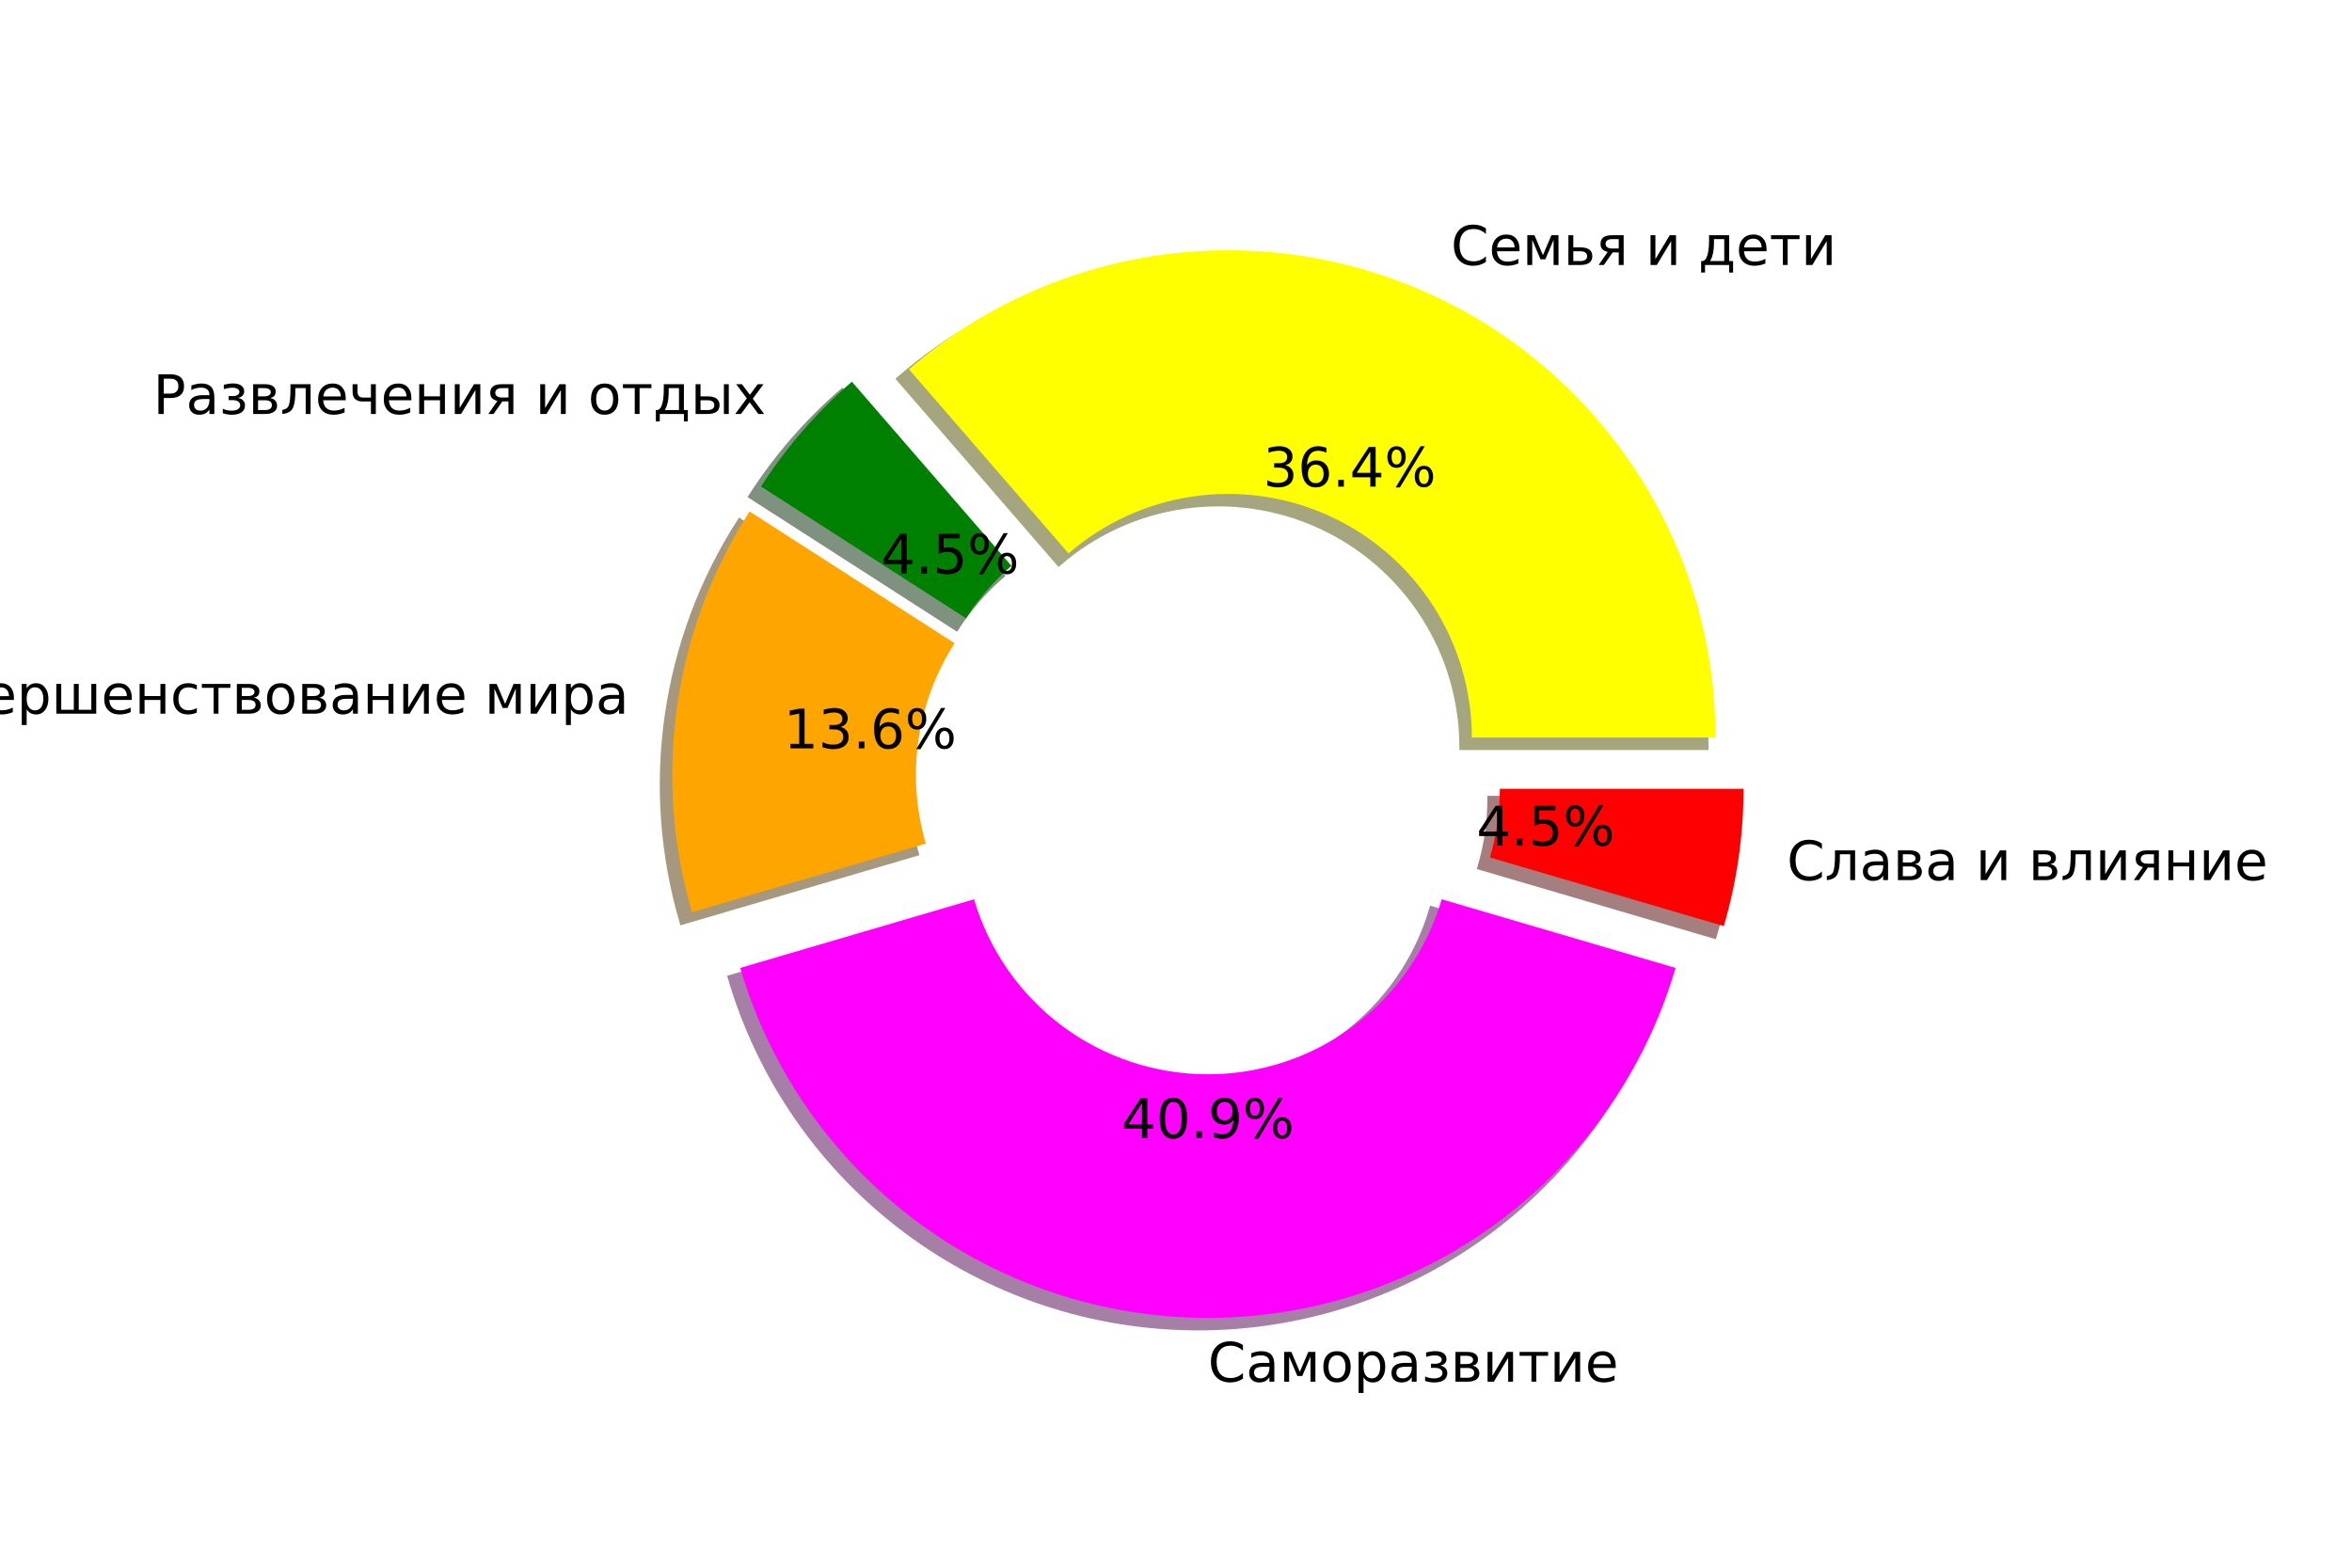
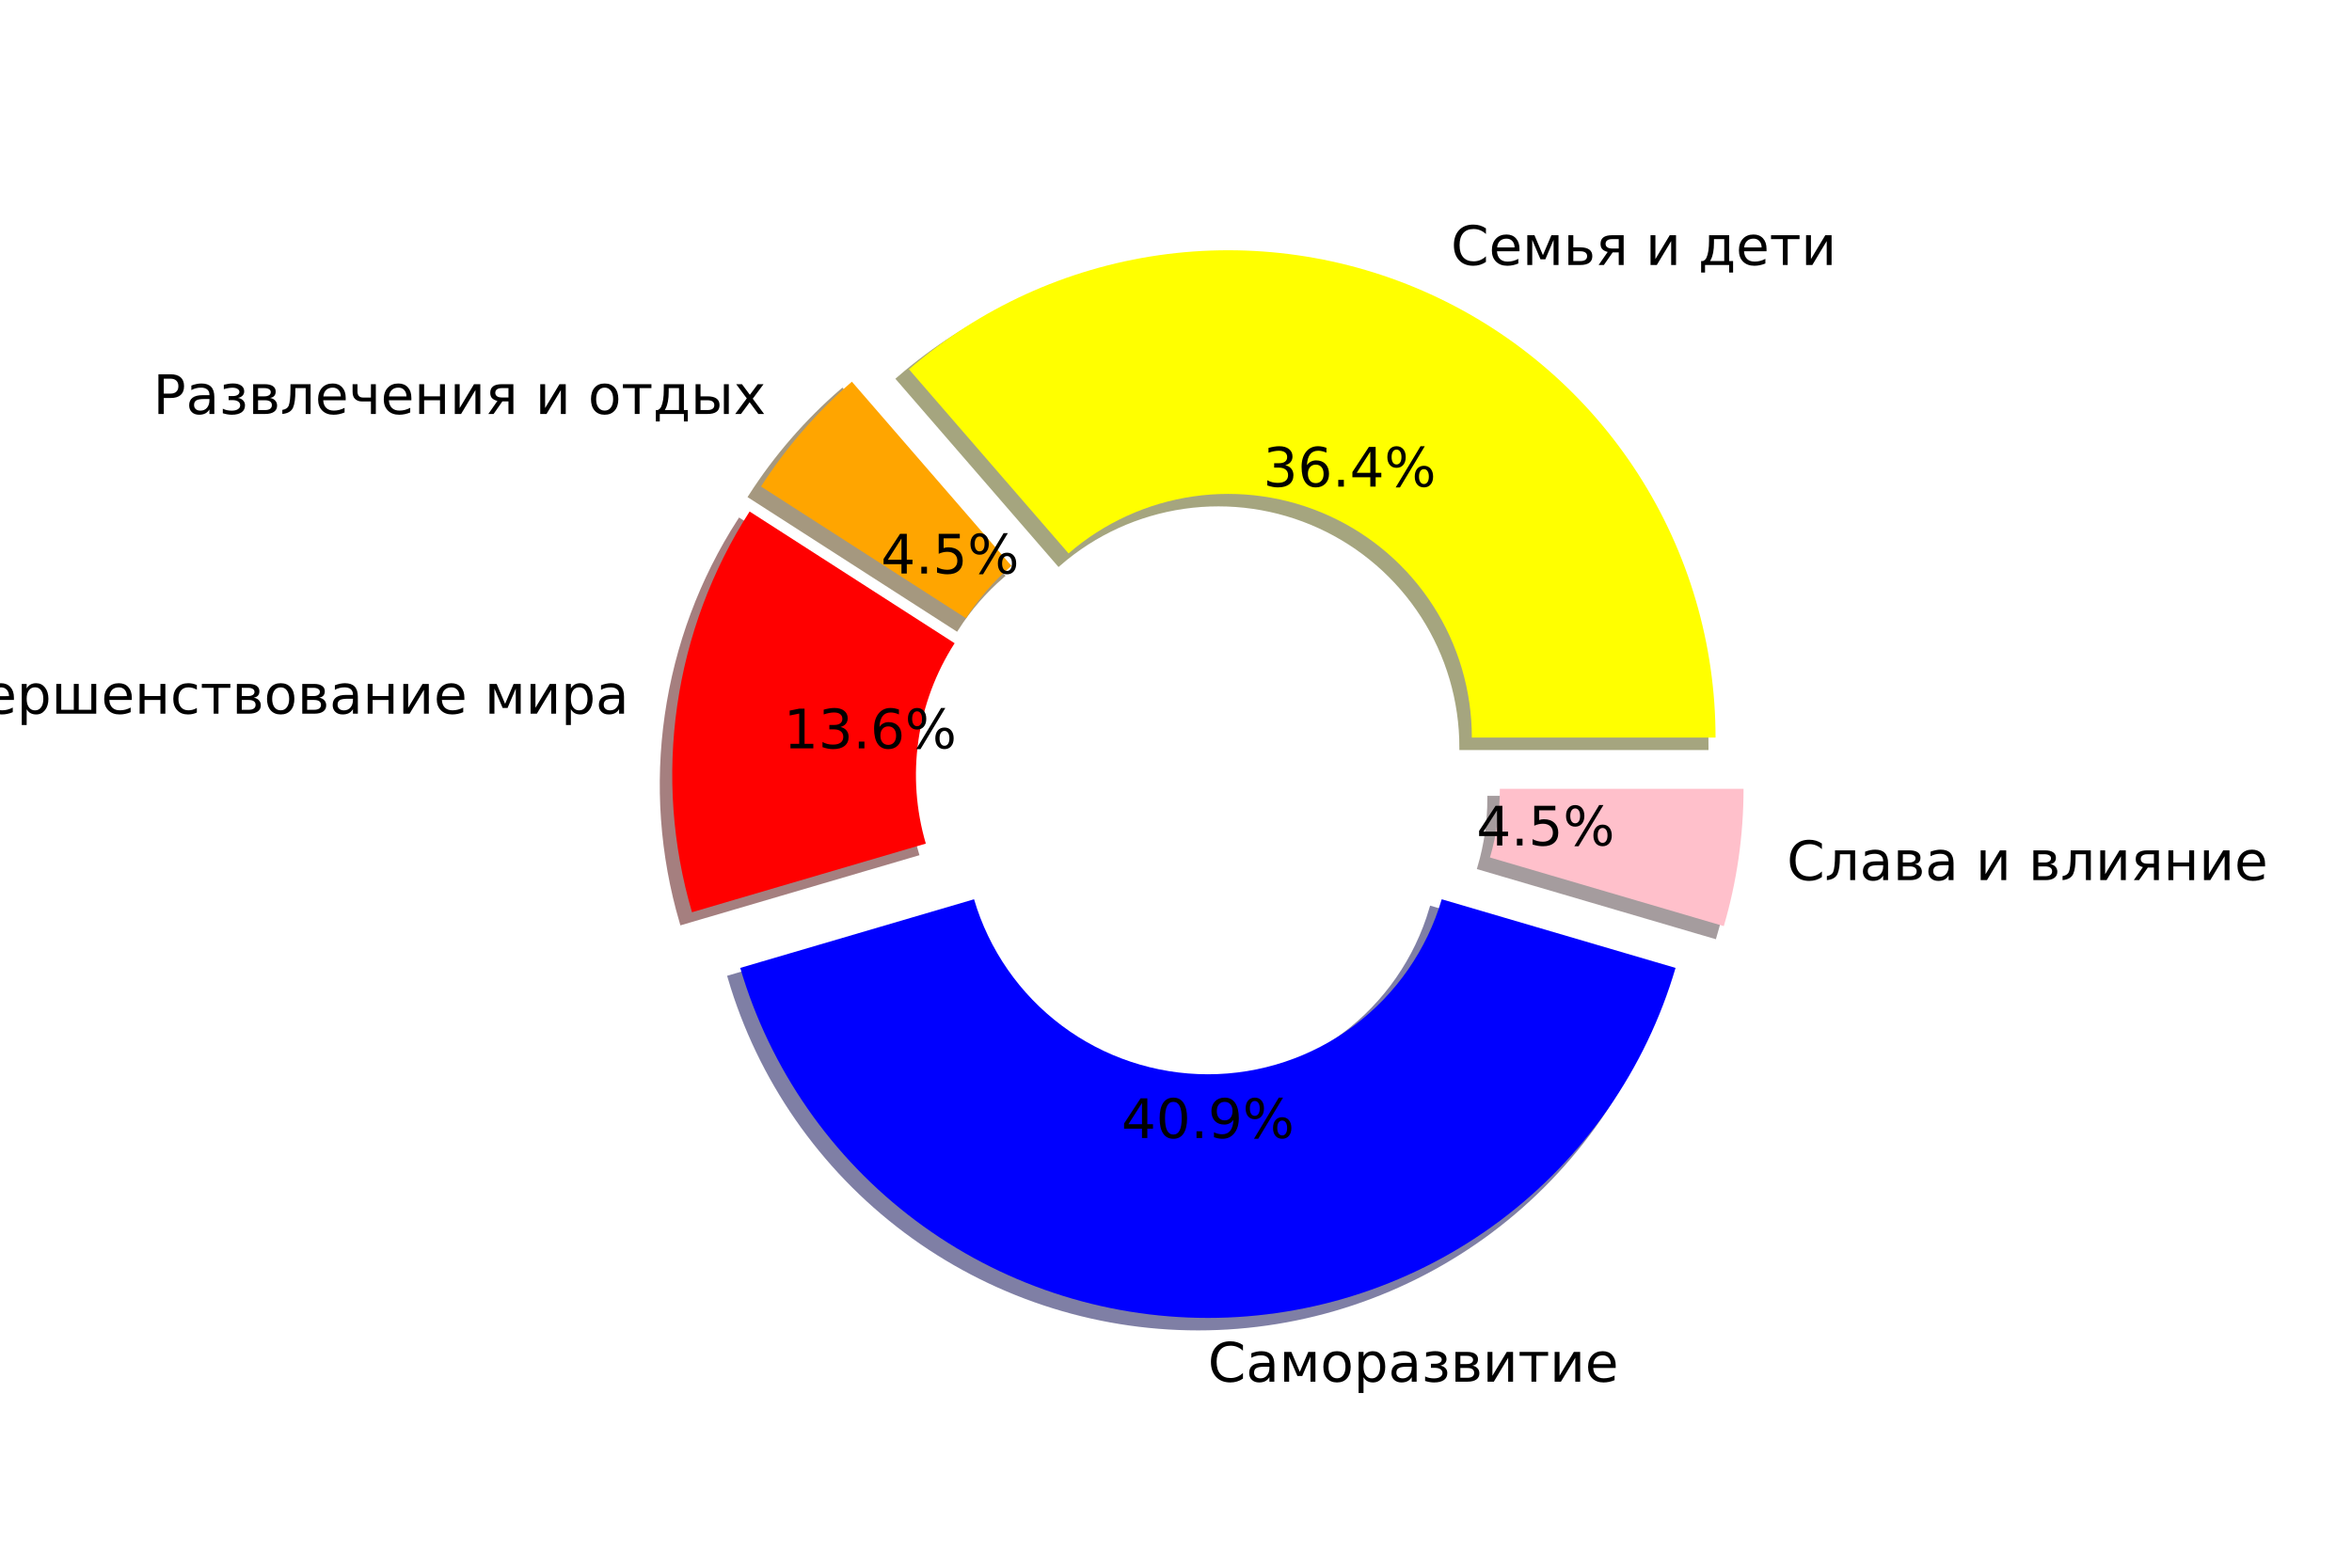
<svg xmlns="http://www.w3.org/2000/svg" xmlns:xlink="http://www.w3.org/1999/xlink" height="288pt" version="1.1" viewBox="0 0 432 288" width="432pt">
  <defs>
    <style type="text/css">*{stroke-linecap:butt;stroke-linejoin:round;}</style>
  </defs>
  <g id="figure_1">
    <g id="patch_1">
      <path d="M 0 288  L 432 288  L 432 0  L 0 0  z " style="fill:none;" />
    </g>
    <g id="axes_1">
      <g id="patch_2">
        <path d="M 313.309 137.288  C 313.309 120.128 308.375 103.324 299.098 88.888  C 289.82 74.452 276.585 62.984 260.975 55.855  C 245.366 48.726 228.031 46.234 211.046 48.676  C 194.06 51.118 178.13 58.394 165.161 69.631  L 194.473 103.46  C 200.958 97.841 208.923 94.203 217.416 92.982  C 225.908 91.761 234.576 93.007 242.381 96.572  C 250.185 100.136 256.803 105.87 261.442 113.088  C 266.081 120.306 268.548 128.708 268.548 137.288  L 313.309 137.288  z " style="fill:#4c4c00;opacity:0.5;stroke:#4c4c00;stroke-linejoin:miter;" />
      </g>
      <g id="patch_3">
-         <path d="M 154.676 71.912  C 151.454 74.704 148.436 77.722 145.644 80.944  C 142.853 84.166 140.295 87.583 137.99 91.169  L 175.646 115.369  C 176.798 113.576 178.077 111.867 179.473 110.256  C 180.869 108.645 182.378 107.136 183.989 105.74  L 154.676 71.912  z " style="fill:#002600;opacity:0.5;stroke:#002600;stroke-linejoin:miter;" />
+         <path d="M 154.676 71.912  C 151.454 74.704 148.436 77.722 145.644 80.944  C 142.853 84.166 140.295 87.583 137.99 91.169  L 175.646 115.369  C 176.798 113.576 178.077 111.867 179.473 110.256  C 180.869 108.645 182.378 107.136 183.989 105.74  L 154.676 71.912  z " style="fill:#4c3200;opacity:0.5;stroke:#4c3200;stroke-linejoin:miter;" />
      </g>
      <g id="patch_4">
-         <path d="M 135.894 95.758  C 128.956 106.553 124.42 118.715 122.594 131.417  C 120.768 144.119 121.694 157.066 125.309 169.379  L 168.257 156.768  C 166.45 150.612 165.987 144.138 166.9 137.787  C 167.813 131.436 170.081 125.355 173.55 119.957  L 135.894 95.758  z " style="fill:#4c3200;opacity:0.5;stroke:#4c3200;stroke-linejoin:miter;" />
+         <path d="M 135.894 95.758  C 128.956 106.553 124.42 118.715 122.594 131.417  C 120.768 144.119 121.694 157.066 125.309 169.379  L 168.257 156.768  C 166.45 150.612 165.987 144.138 166.9 137.787  C 167.813 131.436 170.081 125.355 173.55 119.957  L 135.894 95.758  z " style="fill:#4c0000;opacity:0.5;stroke:#4c0000;stroke-linejoin:miter;" />
      </g>
      <g id="patch_5">
-         <path d="M 134.17 179.605  C 139.619 198.161 150.936 214.461 166.418 226.051  C 181.9 237.64 200.728 243.907 220.067 243.907  C 239.406 243.907 258.234 237.64 273.716 226.051  C 289.198 214.461 300.515 198.161 305.964 179.605  L 263.015 166.995  C 260.291 176.272 254.633 184.422 246.892 190.217  C 239.151 196.012 229.737 199.145 220.067 199.145  C 210.397 199.145 200.983 196.012 193.242 190.217  C 185.502 184.422 179.843 176.272 177.119 166.995  L 134.17 179.605  z " style="fill:#4c004c;opacity:0.5;stroke:#4c004c;stroke-linejoin:miter;" />
+         <path d="M 134.17 179.605  C 139.619 198.161 150.936 214.461 166.418 226.051  C 181.9 237.64 200.728 243.907 220.067 243.907  C 239.406 243.907 258.234 237.64 273.716 226.051  C 289.198 214.461 300.515 198.161 305.964 179.605  L 263.015 166.995  C 260.291 176.272 254.633 184.422 246.892 190.217  C 239.151 196.012 229.737 199.145 220.067 199.145  C 210.397 199.145 200.983 196.012 193.242 190.217  C 185.502 184.422 179.843 176.272 177.119 166.995  L 134.17 179.605  z " style="fill:#00004c;opacity:0.5;stroke:#00004c;stroke-linejoin:miter;" />
      </g>
      <g id="patch_6">
-         <path d="M 314.825 171.927  C 316.026 167.837 316.933 163.666 317.54 159.446  C 318.147 155.226 318.451 150.969 318.451 146.705  L 273.69 146.705  C 273.69 148.837 273.538 150.966 273.234 153.076  C 272.931 155.186 272.477 157.271 271.877 159.316  L 314.825 171.927  z " style="fill:#4c0000;opacity:0.5;stroke:#4c0000;stroke-linejoin:miter;" />
+         <path d="M 314.825 171.927  C 316.026 167.837 316.933 163.666 317.54 159.446  C 318.147 155.226 318.451 150.969 318.451 146.705  L 273.69 146.705  C 273.69 148.837 273.538 150.966 273.234 153.076  C 272.931 155.186 272.477 157.271 271.877 159.316  L 314.825 171.927  z " style="fill:#4c3a3d;opacity:0.5;stroke:#4c3a3d;stroke-linejoin:miter;" />
      </g>
      <g id="patch_7">
        <path d="M 315.1 135.498  C 315.1 118.338 310.166 101.534 300.888 87.098  C 291.611 72.662 278.375 61.193 262.766 54.065  C 247.156 46.936 229.821 44.444 212.836 46.886  C 195.85 49.328 179.92 56.603 166.951 67.841  L 196.264 101.669  C 202.748 96.05 210.713 92.413 219.206 91.192  C 227.699 89.971 236.366 91.217 244.171 94.781  C 251.976 98.345 258.594 104.08 263.232 111.298  C 267.871 118.516 270.338 126.918 270.338 135.498  L 315.1 135.498  z " style="fill:#ffff00;" />
      </g>
      <g id="patch_8">
-         <path d="M 156.467 70.121  C 153.245 72.913 150.227 75.931 147.435 79.153  C 144.643 82.375 142.085 85.792 139.78 89.379  L 177.436 113.579  C 178.588 111.785 179.867 110.077 181.263 108.466  C 182.659 106.855 184.168 105.346 185.779 103.95  L 156.467 70.121  z " style="fill:#008000;" />
+         <path d="M 156.467 70.121  C 153.245 72.913 150.227 75.931 147.435 79.153  C 144.643 82.375 142.085 85.792 139.78 89.379  L 177.436 113.579  C 178.588 111.785 179.867 110.077 181.263 108.466  C 182.659 106.855 184.168 105.346 185.779 103.95  L 156.467 70.121  z " style="fill:#ffa500;" />
      </g>
      <g id="patch_9">
-         <path d="M 137.685 93.967  C 130.747 104.763 126.211 116.925 124.384 129.626  C 122.558 142.328 123.484 155.276 127.1 167.588  L 170.048 154.978  C 168.24 148.821 167.777 142.348 168.69 135.997  C 169.604 129.646 171.872 123.565 175.341 118.167  L 137.685 93.967  z " style="fill:#ffa500;" />
+         <path d="M 137.685 93.967  C 130.747 104.763 126.211 116.925 124.384 129.626  C 122.558 142.328 123.484 155.276 127.1 167.588  L 170.048 154.978  C 168.24 148.821 167.777 142.348 168.69 135.997  C 169.604 129.646 171.872 123.565 175.341 118.167  L 137.685 93.967  z " style="fill:#ff0000;" />
      </g>
      <g id="patch_10">
-         <path d="M 135.961 177.815  C 141.409 196.371 152.727 212.671 168.208 224.26  C 183.69 235.85 202.518 242.116 221.858 242.116  C 241.197 242.116 260.025 235.85 275.507 224.26  C 290.989 212.671 302.306 196.371 307.754 177.815  L 264.806 165.204  C 262.082 174.482 256.423 182.632 248.682 188.427  C 240.941 194.222 231.527 197.355 221.858 197.355  C 212.188 197.355 202.774 194.222 195.033 188.427  C 187.292 182.632 181.633 174.482 178.909 165.204  L 135.961 177.815  z " style="fill:#ff00ff;" />
+         <path d="M 135.961 177.815  C 141.409 196.371 152.727 212.671 168.208 224.26  C 183.69 235.85 202.518 242.116 221.858 242.116  C 241.197 242.116 260.025 235.85 275.507 224.26  C 290.989 212.671 302.306 196.371 307.754 177.815  L 264.806 165.204  C 262.082 174.482 256.423 182.632 248.682 188.427  C 240.941 194.222 231.527 197.355 221.858 197.355  C 212.188 197.355 202.774 194.222 195.033 188.427  C 187.292 182.632 181.633 174.482 178.909 165.204  L 135.961 177.815  z " style="fill:#0000ff;" />
      </g>
      <g id="patch_11">
-         <path d="M 316.615 170.137  C 317.817 166.046 318.724 161.875 319.331 157.655  C 319.937 153.436 320.242 149.178 320.242 144.915  L 275.48 144.915  C 275.48 147.047 275.328 149.175 275.025 151.285  C 274.721 153.395 274.268 155.481 273.667 157.526  L 316.615 170.137  z " style="fill:#ff0000;" />
+         <path d="M 316.615 170.137  C 317.817 166.046 318.724 161.875 319.331 157.655  C 319.937 153.436 320.242 149.178 320.242 144.915  L 275.48 144.915  C 275.48 147.047 275.328 149.175 275.025 151.285  C 274.721 153.395 274.268 155.481 273.667 157.526  L 316.615 170.137  z " style="fill:#ffc0cb;" />
      </g>
      <g id="matplotlib.axis_1" />
      <g id="matplotlib.axis_2" />
      <g id="text_1">
        <g transform="translate(266.4846 48.68066)scale(0.1 -0.1)">
          <defs>
            <path d="M 64.406 67.281  L 64.406 56.891  Q 59.422 61.531 53.781 63.812  Q 48.141 66.109 41.797 66.109  Q 29.297 66.109 22.656 58.469  Q 16.016 50.828 16.016 36.375  Q 16.016 21.969 22.656 14.328  Q 29.297 6.688 41.797 6.688  Q 48.141 6.688 53.781 8.984  Q 59.422 11.281 64.406 15.922  L 64.406 5.609  Q 59.234 2.094 53.438 0.328  Q 47.656 -1.422 41.219 -1.422  Q 24.656 -1.422 15.125 8.703  Q 5.609 18.844 5.609 36.375  Q 5.609 53.953 15.125 64.078  Q 24.656 74.219 41.219 74.219  Q 47.75 74.219 53.531 72.484  Q 59.328 70.75 64.406 67.281  z " id="DejaVuSans-1057" />
            <path d="M 56.203 29.594  L 56.203 25.203  L 14.891 25.203  Q 15.484 15.922 20.484 11.062  Q 25.484 6.203 34.422 6.203  Q 39.594 6.203 44.453 7.469  Q 49.312 8.734 54.109 11.281  L 54.109 2.781  Q 49.266 0.734 44.188 -0.344  Q 39.109 -1.422 33.891 -1.422  Q 20.797 -1.422 13.156 6.188  Q 5.516 13.812 5.516 26.812  Q 5.516 40.234 12.766 48.109  Q 20.016 56 32.328 56  Q 43.359 56 49.781 48.891  Q 56.203 41.797 56.203 29.594  z M 47.219 32.234  Q 47.125 39.594 43.094 43.984  Q 39.062 48.391 32.422 48.391  Q 24.906 48.391 20.391 44.141  Q 15.875 39.891 15.188 32.172  z " id="DejaVuSans-1077" />
            <path d="M 9.078 54.688  L 22.219 54.688  L 37.75 18.062  L 53.328 54.688  L 66.359 54.688  L 66.359 0  L 57.328 0  L 57.328 46.094  L 42.234 10.5  L 33.25 10.5  L 18.109 46.094  L 18.109 0  L 9.078 0  z " id="DejaVuSans-1084" />
            <path d="M 43.453 16.219  Q 43.453 20.609 40.25 22.906  Q 37.062 25.203 30.906 25.203  L 18.109 25.203  L 18.109 7.172  L 30.906 7.172  Q 37.062 7.172 40.25 9.484  Q 43.453 11.812 43.453 16.219  z M 9.078 54.688  L 18.109 54.688  L 18.109 32.375  L 31.297 32.375  Q 41.75 32.375 47.391 28.391  Q 53.031 24.422 53.031 16.219  Q 53.031 8.016 47.391 4  Q 41.75 0 31.297 0  L 9.078 0  z " id="DejaVuSans-1100" />
            <path d="M 18.453 38.922  Q 18.453 34.859 21.578 32.562  Q 24.703 30.281 30.516 30.281  L 42.625 30.281  L 42.625 47.516  L 30.516 47.516  Q 24.703 47.516 21.578 45.266  Q 18.453 43.016 18.453 38.922  z M 5.672 0  L 22.359 23.969  Q 16.703 25.25 12.938 28.594  Q 9.188 31.938 9.188 38.922  Q 9.188 46.828 14.422 50.75  Q 19.672 54.688 30.281 54.688  L 51.656 54.688  L 51.656 0  L 42.625 0  L 42.625 23.094  L 31.453 23.094  L 15.328 0  z " id="DejaVuSans-1103" />
            <path id="DejaVuSans-32" />
            <path d="M 55.906 54.688  L 55.906 0  L 46.969 0  L 46.969 43.891  L 20.609 0  L 9.078 0  L 9.078 54.688  L 18.016 54.688  L 18.016 10.891  L 44.344 54.688  z " id="DejaVuSans-1080" />
            <path d="M 21.625 7.172  L 47.703 7.172  L 47.703 47.516  L 28.812 47.516  L 28.812 40.672  Q 28.812 20.562 23.047 9.812  z M 8.594 7.172  Q 13.031 9.125 14.984 13.281  Q 19.781 23.578 19.781 44.344  L 19.781 54.688  L 56.734 54.688  L 56.734 7.172  L 63.922 7.172  L 63.922 -13.812  L 56.734 -13.812  L 56.734 0  L 12.406 0  L 12.406 -13.812  L 5.219 -13.812  L 5.219 7.172  z " id="DejaVuSans-1076" />
            <path d="M 2.938 54.688  L 55.328 54.688  L 55.328 47.516  L 33.547 47.516  L 33.547 0  L 24.703 0  L 24.703 47.516  L 2.938 47.516  z " id="DejaVuSans-1090" />
          </defs>
          <use xlink:href="#DejaVuSans-1057" />
          <use x="69.824" xlink:href="#DejaVuSans-1077" />
          <use x="131.348" xlink:href="#DejaVuSans-1084" />
          <use x="206.787" xlink:href="#DejaVuSans-1100" />
          <use x="265.723" xlink:href="#DejaVuSans-1103" />
          <use x="325.879" xlink:href="#DejaVuSans-32" />
          <use x="357.666" xlink:href="#DejaVuSans-1080" />
          <use x="422.656" xlink:href="#DejaVuSans-32" />
          <use x="454.443" xlink:href="#DejaVuSans-1076" />
          <use x="523.584" xlink:href="#DejaVuSans-1077" />
          <use x="585.107" xlink:href="#DejaVuSans-1090" />
          <use x="643.359" xlink:href="#DejaVuSans-1080" />
        </g>
      </g>
      <g id="text_2">
        <g transform="translate(232.0064 89.39719)scale(0.1 -0.1)">
          <defs>
            <path d="M 40.578 39.312  Q 47.656 37.797 51.625 33  Q 55.609 28.219 55.609 21.188  Q 55.609 10.406 48.188 4.484  Q 40.766 -1.422 27.094 -1.422  Q 22.516 -1.422 17.656 -0.516  Q 12.797 0.391 7.625 2.203  L 7.625 11.719  Q 11.719 9.328 16.594 8.109  Q 21.484 6.891 26.812 6.891  Q 36.078 6.891 40.938 10.547  Q 45.797 14.203 45.797 21.188  Q 45.797 27.641 41.281 31.266  Q 36.766 34.906 28.719 34.906  L 20.219 34.906  L 20.219 43.016  L 29.109 43.016  Q 36.375 43.016 40.234 45.922  Q 44.094 48.828 44.094 54.297  Q 44.094 59.906 40.109 62.906  Q 36.141 65.922 28.719 65.922  Q 24.656 65.922 20.016 65.031  Q 15.375 64.156 9.812 62.312  L 9.812 71.094  Q 15.438 72.656 20.344 73.438  Q 25.25 74.219 29.594 74.219  Q 40.828 74.219 47.359 69.109  Q 53.906 64.016 53.906 55.328  Q 53.906 49.266 50.438 45.094  Q 46.969 40.922 40.578 39.312  z " id="DejaVuSans-51" />
            <path d="M 33.016 40.375  Q 26.375 40.375 22.484 35.828  Q 18.609 31.297 18.609 23.391  Q 18.609 15.531 22.484 10.953  Q 26.375 6.391 33.016 6.391  Q 39.656 6.391 43.531 10.953  Q 47.406 15.531 47.406 23.391  Q 47.406 31.297 43.531 35.828  Q 39.656 40.375 33.016 40.375  z M 52.594 71.297  L 52.594 62.312  Q 48.875 64.062 45.094 64.984  Q 41.312 65.922 37.594 65.922  Q 27.828 65.922 22.672 59.328  Q 17.531 52.734 16.797 39.406  Q 19.672 43.656 24.016 45.922  Q 28.375 48.188 33.594 48.188  Q 44.578 48.188 50.953 41.516  Q 57.328 34.859 57.328 23.391  Q 57.328 12.156 50.688 5.359  Q 44.047 -1.422 33.016 -1.422  Q 20.359 -1.422 13.672 8.266  Q 6.984 17.969 6.984 36.375  Q 6.984 53.656 15.188 63.938  Q 23.391 74.219 37.203 74.219  Q 40.922 74.219 44.703 73.484  Q 48.484 72.75 52.594 71.297  z " id="DejaVuSans-54" />
            <path d="M 10.688 12.406  L 21 12.406  L 21 0  L 10.688 0  z " id="DejaVuSans-46" />
            <path d="M 37.797 64.312  L 12.891 25.391  L 37.797 25.391  z M 35.203 72.906  L 47.609 72.906  L 47.609 25.391  L 58.016 25.391  L 58.016 17.188  L 47.609 17.188  L 47.609 0  L 37.797 0  L 37.797 17.188  L 4.891 17.188  L 4.891 26.703  z " id="DejaVuSans-52" />
            <path d="M 72.703 32.078  Q 68.453 32.078 66.031 28.469  Q 63.625 24.859 63.625 18.406  Q 63.625 12.062 66.031 8.422  Q 68.453 4.781 72.703 4.781  Q 76.859 4.781 79.266 8.422  Q 81.688 12.062 81.688 18.406  Q 81.688 24.812 79.266 28.438  Q 76.859 32.078 72.703 32.078  z M 72.703 38.281  Q 80.422 38.281 84.953 32.906  Q 89.5 27.547 89.5 18.406  Q 89.5 9.281 84.938 3.922  Q 80.375 -1.422 72.703 -1.422  Q 64.891 -1.422 60.344 3.922  Q 55.812 9.281 55.812 18.406  Q 55.812 27.594 60.375 32.938  Q 64.938 38.281 72.703 38.281  z M 22.312 68.016  Q 18.109 68.016 15.688 64.375  Q 13.281 60.75 13.281 54.391  Q 13.281 47.953 15.672 44.328  Q 18.062 40.719 22.312 40.719  Q 26.562 40.719 28.969 44.328  Q 31.391 47.953 31.391 54.391  Q 31.391 60.688 28.953 64.344  Q 26.516 68.016 22.312 68.016  z M 66.406 74.219  L 74.219 74.219  L 28.609 -1.422  L 20.797 -1.422  z M 22.312 74.219  Q 30.031 74.219 34.609 68.875  Q 39.203 63.531 39.203 54.391  Q 39.203 45.172 34.641 39.844  Q 30.078 34.516 22.312 34.516  Q 14.547 34.516 10.031 39.859  Q 5.516 45.219 5.516 54.391  Q 5.516 63.484 10.047 68.844  Q 14.594 74.219 22.312 74.219  z " id="DejaVuSans-37" />
          </defs>
          <use xlink:href="#DejaVuSans-51" />
          <use x="63.623" xlink:href="#DejaVuSans-54" />
          <use x="127.246" xlink:href="#DejaVuSans-46" />
          <use x="159.033" xlink:href="#DejaVuSans-52" />
          <use x="222.656" xlink:href="#DejaVuSans-37" />
        </g>
      </g>
      <g id="text_3">
        <g transform="translate(28.11595 76.05016)scale(0.1 -0.1)">
          <defs>
            <path d="M 19.672 64.797  L 19.672 37.406  L 32.078 37.406  Q 38.969 37.406 42.719 40.969  Q 46.484 44.531 46.484 51.125  Q 46.484 57.672 42.719 61.234  Q 38.969 64.797 32.078 64.797  z M 9.812 72.906  L 32.078 72.906  Q 44.344 72.906 50.609 67.359  Q 56.891 61.812 56.891 51.125  Q 56.891 40.328 50.609 34.812  Q 44.344 29.297 32.078 29.297  L 19.672 29.297  L 19.672 0  L 9.812 0  z " id="DejaVuSans-1056" />
            <path d="M 34.281 27.484  Q 23.391 27.484 19.188 25  Q 14.984 22.516 14.984 16.5  Q 14.984 11.719 18.141 8.906  Q 21.297 6.109 26.703 6.109  Q 34.188 6.109 38.703 11.406  Q 43.219 16.703 43.219 25.484  L 43.219 27.484  z M 52.203 31.203  L 52.203 0  L 43.219 0  L 43.219 8.297  Q 40.141 3.328 35.547 0.953  Q 30.953 -1.422 24.312 -1.422  Q 15.922 -1.422 10.953 3.297  Q 6 8.016 6 15.922  Q 6 25.141 12.172 29.828  Q 18.359 34.516 30.609 34.516  L 43.219 34.516  L 43.219 35.406  Q 43.219 41.609 39.141 45  Q 35.062 48.391 27.688 48.391  Q 23 48.391 18.547 47.266  Q 14.109 46.141 10.016 43.891  L 10.016 52.203  Q 14.938 54.109 19.578 55.047  Q 24.219 56 28.609 56  Q 40.484 56 46.344 49.844  Q 52.203 43.703 52.203 31.203  z " id="DejaVuSans-1072" />
            <path d="M 34.469 29.5  Q 40.531 28.328 43.891 24.75  Q 47.266 21.188 47.266 15.922  Q 47.266 7.469 40.969 3.016  Q 34.672 -1.422 23.047 -1.422  Q 19.141 -1.422 15.016 -0.734  Q 10.891 -0.047 6.5 1.312  L 6.5 9.672  Q 9.969 7.859 14.109 6.953  Q 18.266 6.062 22.797 6.062  Q 30.172 6.062 34.297 8.797  Q 38.422 11.531 38.422 15.922  Q 38.422 20.219 34.766 22.828  Q 31.109 25.438 24.422 25.438  L 17.188 25.438  L 17.188 32.859  L 24.75 32.859  Q 30.422 32.859 33.719 35.031  Q 37.016 37.203 37.016 40.625  Q 37.016 43.75 33.609 46  Q 30.219 48.25 24.422 48.25  Q 20.953 48.25 17.016 47.609  Q 13.094 46.969 8.344 45.562  L 8.344 53.719  Q 13.141 54.891 17.281 55.469  Q 21.438 56.062 25.141 56.062  Q 34.719 56.062 40.25 52.219  Q 45.797 48.391 45.797 41.5  Q 45.797 36.969 42.859 33.812  Q 39.938 30.672 34.469 29.5  z " id="DejaVuSans-1079" />
            <path d="M 18.062 25.203  L 18.062 7.172  L 30.859 7.172  Q 37.016 7.172 40.234 9.484  Q 43.453 11.812 43.453 16.219  Q 43.453 20.609 40.234 22.906  Q 37.016 25.203 30.859 25.203  z M 18.062 47.516  L 18.062 32.375  L 29.891 32.375  Q 34.969 32.375 38.188 34.391  Q 41.406 36.422 41.406 40.047  Q 41.406 43.656 38.188 45.578  Q 34.969 47.516 29.891 47.516  z M 9.078 54.688  L 30.469 54.688  Q 40.094 54.688 45.266 51.172  Q 50.438 47.656 50.438 41.156  Q 50.438 36.141 47.797 33.172  Q 45.172 30.219 39.984 29.5  Q 46.188 28.328 49.609 24.609  Q 53.031 20.906 53.031 15.328  Q 53.031 8.016 47.391 4  Q 41.75 0 31.297 0  L 9.078 0  z " id="DejaVuSans-1074" />
            <path d="M 3.719 0  L 3.719 7.469  Q 12.594 8.844 15.328 14.984  Q 18.656 23.641 18.656 45.75  L 18.656 54.688  L 55.609 54.688  L 55.609 0  L 46.625 0  L 46.625 47.516  L 27.641 47.516  L 27.641 42.094  Q 27.641 21 23.344 11.531  Q 18.75 1.422 3.719 0  z " id="DejaVuSans-1083" />
            <path d="M 41.016 0  L 41.016 23  L 24.266 23  Q 16.797 23 11.812 27.641  Q 7.328 31.844 7.328 40.828  L 7.328 54.688  L 16.312 54.688  L 16.312 41.656  Q 16.312 35.938 18.844 33.062  Q 21.438 30.172 26.516 30.172  L 41.016 30.172  L 41.016 54.688  L 50 54.688  L 50 0  z " id="DejaVuSans-1095" />
            <path d="M 9.078 54.688  L 18.109 54.688  L 18.109 32.375  L 47.266 32.375  L 47.266 54.688  L 56.297 54.688  L 56.297 0  L 47.266 0  L 47.266 25.203  L 18.109 25.203  L 18.109 0  L 9.078 0  z " id="DejaVuSans-1085" />
            <path d="M 30.609 48.391  Q 23.391 48.391 19.188 42.75  Q 14.984 37.109 14.984 27.297  Q 14.984 17.484 19.156 11.844  Q 23.344 6.203 30.609 6.203  Q 37.797 6.203 41.984 11.859  Q 46.188 17.531 46.188 27.297  Q 46.188 37.016 41.984 42.703  Q 37.797 48.391 30.609 48.391  z M 30.609 56  Q 42.328 56 49.016 48.375  Q 55.719 40.766 55.719 27.297  Q 55.719 13.875 49.016 6.219  Q 42.328 -1.422 30.609 -1.422  Q 18.844 -1.422 12.172 6.219  Q 5.516 13.875 5.516 27.297  Q 5.516 40.766 12.172 48.375  Q 18.844 56 30.609 56  z " id="DejaVuSans-1086" />
            <path d="M 61.047 54.688  L 70.031 54.688  L 70.031 0  L 61.047 0  z M 65.547 56  z M 43.453 16.219  Q 43.453 20.609 40.25 22.906  Q 37.062 25.203 30.906 25.203  L 18.109 25.203  L 18.109 7.172  L 30.906 7.172  Q 37.062 7.172 40.25 9.484  Q 43.453 11.812 43.453 16.219  z M 9.078 54.688  L 18.109 54.688  L 18.109 32.375  L 31.297 32.375  Q 41.75 32.375 47.391 28.391  Q 53.031 24.422 53.031 16.219  Q 53.031 8.016 47.391 4  Q 41.75 0 31.297 0  L 9.078 0  z " id="DejaVuSans-1099" />
            <path d="M 54.891 54.688  L 35.109 28.078  L 55.906 0  L 45.312 0  L 29.391 21.484  L 13.484 0  L 2.875 0  L 24.125 28.609  L 4.688 54.688  L 15.281 54.688  L 29.781 35.203  L 44.281 54.688  z " id="DejaVuSans-1093" />
          </defs>
          <use xlink:href="#DejaVuSans-1056" />
          <use x="60.303" xlink:href="#DejaVuSans-1072" />
          <use x="121.582" xlink:href="#DejaVuSans-1079" />
          <use x="174.756" xlink:href="#DejaVuSans-1074" />
          <use x="233.691" xlink:href="#DejaVuSans-1083" />
          <use x="297.607" xlink:href="#DejaVuSans-1077" />
          <use x="359.131" xlink:href="#DejaVuSans-1095" />
          <use x="418.213" xlink:href="#DejaVuSans-1077" />
          <use x="479.736" xlink:href="#DejaVuSans-1085" />
          <use x="545.117" xlink:href="#DejaVuSans-1080" />
          <use x="610.107" xlink:href="#DejaVuSans-1103" />
          <use x="670.264" xlink:href="#DejaVuSans-32" />
          <use x="702.051" xlink:href="#DejaVuSans-1080" />
          <use x="767.041" xlink:href="#DejaVuSans-32" />
          <use x="798.828" xlink:href="#DejaVuSans-1086" />
          <use x="860.01" xlink:href="#DejaVuSans-1090" />
          <use x="918.262" xlink:href="#DejaVuSans-1076" />
          <use x="987.402" xlink:href="#DejaVuSans-1099" />
          <use x="1066.357" xlink:href="#DejaVuSans-1093" />
        </g>
      </g>
      <g id="text_4">
        <g transform="translate(161.7953 105.3627)scale(0.1 -0.1)">
          <defs>
            <path d="M 10.797 72.906  L 49.516 72.906  L 49.516 64.594  L 19.828 64.594  L 19.828 46.734  Q 21.969 47.469 24.109 47.828  Q 26.266 48.188 28.422 48.188  Q 40.625 48.188 47.75 41.5  Q 54.891 34.812 54.891 23.391  Q 54.891 11.625 47.562 5.094  Q 40.234 -1.422 26.906 -1.422  Q 22.312 -1.422 17.547 -0.641  Q 12.797 0.141 7.719 1.703  L 7.719 11.625  Q 12.109 9.234 16.797 8.062  Q 21.484 6.891 26.703 6.891  Q 35.156 6.891 40.078 11.328  Q 45.016 15.766 45.016 23.391  Q 45.016 31 40.078 35.438  Q 35.156 39.891 26.703 39.891  Q 22.75 39.891 18.812 39.016  Q 14.891 38.141 10.797 36.281  z " id="DejaVuSans-53" />
          </defs>
          <use xlink:href="#DejaVuSans-52" />
          <use x="63.623" xlink:href="#DejaVuSans-46" />
          <use x="95.41" xlink:href="#DejaVuSans-53" />
          <use x="159.033" xlink:href="#DejaVuSans-37" />
        </g>
      </g>
      <g id="text_5">
        <g transform="translate(-22.05798 131.1118)scale(0.1 -0.1)">
          <defs>
            <path d="M 18.109 8.203  L 18.109 -20.797  L 9.078 -20.797  L 9.078 54.688  L 18.109 54.688  L 18.109 46.391  Q 20.953 51.266 25.266 53.625  Q 29.594 56 35.594 56  Q 45.562 56 51.781 48.094  Q 58.016 40.188 58.016 27.297  Q 58.016 14.406 51.781 6.484  Q 45.562 -1.422 35.594 -1.422  Q 29.594 -1.422 25.266 0.953  Q 20.953 3.328 18.109 8.203  z M 48.688 27.297  Q 48.688 37.203 44.609 42.844  Q 40.531 48.484 33.406 48.484  Q 26.266 48.484 22.188 42.844  Q 18.109 37.203 18.109 27.297  Q 18.109 17.391 22.188 11.75  Q 26.266 6.109 33.406 6.109  Q 40.531 6.109 44.609 11.75  Q 48.688 17.391 48.688 27.297  z " id="DejaVuSans-1088" />
            <path d="M 50.25 7.172  L 73.391 7.172  L 73.391 54.688  L 82.422 54.688  L 82.422 0  L 9.078 0  L 9.078 54.688  L 18.109 54.688  L 18.109 7.172  L 41.219 7.172  L 41.219 54.688  L 50.25 54.688  z " id="DejaVuSans-1096" />
            <path d="M 48.781 52.594  L 48.781 44.188  Q 44.969 46.297 41.141 47.344  Q 37.312 48.391 33.406 48.391  Q 24.656 48.391 19.812 42.844  Q 14.984 37.312 14.984 27.297  Q 14.984 17.281 19.812 11.734  Q 24.656 6.203 33.406 6.203  Q 37.312 6.203 41.141 7.25  Q 44.969 8.297 48.781 10.406  L 48.781 2.094  Q 45.016 0.344 40.984 -0.531  Q 36.969 -1.422 32.422 -1.422  Q 20.062 -1.422 12.781 6.344  Q 5.516 14.109 5.516 27.297  Q 5.516 40.672 12.859 48.328  Q 20.219 56 33.016 56  Q 37.156 56 41.109 55.141  Q 45.062 54.297 48.781 52.594  z " id="DejaVuSans-1089" />
          </defs>
          <use xlink:href="#DejaVuSans-1057" />
          <use x="69.824" xlink:href="#DejaVuSans-1086" />
          <use x="131.006" xlink:href="#DejaVuSans-1074" />
          <use x="189.941" xlink:href="#DejaVuSans-1077" />
          <use x="251.465" xlink:href="#DejaVuSans-1088" />
          <use x="314.941" xlink:href="#DejaVuSans-1096" />
          <use x="406.445" xlink:href="#DejaVuSans-1077" />
          <use x="467.969" xlink:href="#DejaVuSans-1085" />
          <use x="533.35" xlink:href="#DejaVuSans-1089" />
          <use x="588.33" xlink:href="#DejaVuSans-1090" />
          <use x="646.582" xlink:href="#DejaVuSans-1074" />
          <use x="705.518" xlink:href="#DejaVuSans-1086" />
          <use x="766.699" xlink:href="#DejaVuSans-1074" />
          <use x="825.635" xlink:href="#DejaVuSans-1072" />
          <use x="886.914" xlink:href="#DejaVuSans-1085" />
          <use x="952.295" xlink:href="#DejaVuSans-1080" />
          <use x="1017.285" xlink:href="#DejaVuSans-1077" />
          <use x="1078.809" xlink:href="#DejaVuSans-32" />
          <use x="1110.596" xlink:href="#DejaVuSans-1084" />
          <use x="1186.035" xlink:href="#DejaVuSans-1080" />
          <use x="1251.025" xlink:href="#DejaVuSans-1088" />
          <use x="1314.502" xlink:href="#DejaVuSans-1072" />
        </g>
      </g>
      <g id="text_6">
        <g transform="translate(143.9456 137.482)scale(0.1 -0.1)">
          <defs>
            <path d="M 12.406 8.297  L 28.516 8.297  L 28.516 63.922  L 10.984 60.406  L 10.984 69.391  L 28.422 72.906  L 38.281 72.906  L 38.281 8.297  L 54.391 8.297  L 54.391 0  L 12.406 0  z " id="DejaVuSans-49" />
          </defs>
          <use xlink:href="#DejaVuSans-49" />
          <use x="63.623" xlink:href="#DejaVuSans-51" />
          <use x="127.246" xlink:href="#DejaVuSans-46" />
          <use x="159.033" xlink:href="#DejaVuSans-54" />
          <use x="222.656" xlink:href="#DejaVuSans-37" />
        </g>
      </g>
      <g id="text_7">
        <g transform="translate(221.8575 253.828)scale(0.1 -0.1)">
          <use xlink:href="#DejaVuSans-1057" />
          <use x="69.824" xlink:href="#DejaVuSans-1072" />
          <use x="131.104" xlink:href="#DejaVuSans-1084" />
          <use x="206.543" xlink:href="#DejaVuSans-1086" />
          <use x="267.725" xlink:href="#DejaVuSans-1088" />
          <use x="331.201" xlink:href="#DejaVuSans-1072" />
          <use x="392.48" xlink:href="#DejaVuSans-1079" />
          <use x="445.654" xlink:href="#DejaVuSans-1074" />
          <use x="504.59" xlink:href="#DejaVuSans-1080" />
          <use x="569.58" xlink:href="#DejaVuSans-1090" />
          <use x="627.832" xlink:href="#DejaVuSans-1080" />
          <use x="692.822" xlink:href="#DejaVuSans-1077" />
        </g>
      </g>
      <g id="text_8">
        <g transform="translate(205.9739 209.0665)scale(0.1 -0.1)">
          <defs>
            <path d="M 31.781 66.406  Q 24.172 66.406 20.328 58.906  Q 16.5 51.422 16.5 36.375  Q 16.5 21.391 20.328 13.891  Q 24.172 6.391 31.781 6.391  Q 39.453 6.391 43.281 13.891  Q 47.125 21.391 47.125 36.375  Q 47.125 51.422 43.281 58.906  Q 39.453 66.406 31.781 66.406  z M 31.781 74.219  Q 44.047 74.219 50.516 64.516  Q 56.984 54.828 56.984 36.375  Q 56.984 17.969 50.516 8.266  Q 44.047 -1.422 31.781 -1.422  Q 19.531 -1.422 13.062 8.266  Q 6.594 17.969 6.594 36.375  Q 6.594 54.828 13.062 64.516  Q 19.531 74.219 31.781 74.219  z " id="DejaVuSans-48" />
            <path d="M 10.984 1.516  L 10.984 10.5  Q 14.703 8.734 18.5 7.812  Q 22.312 6.891 25.984 6.891  Q 35.75 6.891 40.891 13.453  Q 46.047 20.016 46.781 33.406  Q 43.953 29.203 39.594 26.953  Q 35.25 24.703 29.984 24.703  Q 19.047 24.703 12.672 31.312  Q 6.297 37.938 6.297 49.422  Q 6.297 60.641 12.938 67.422  Q 19.578 74.219 30.609 74.219  Q 43.266 74.219 49.922 64.516  Q 56.594 54.828 56.594 36.375  Q 56.594 19.141 48.406 8.859  Q 40.234 -1.422 26.422 -1.422  Q 22.703 -1.422 18.891 -0.688  Q 15.094 0.047 10.984 1.516  z M 30.609 32.422  Q 37.25 32.422 41.125 36.953  Q 45.016 41.5 45.016 49.422  Q 45.016 57.281 41.125 61.844  Q 37.25 66.406 30.609 66.406  Q 23.969 66.406 20.094 61.844  Q 16.219 57.281 16.219 49.422  Q 16.219 41.5 20.094 36.953  Q 23.969 32.422 30.609 32.422  z " id="DejaVuSans-57" />
          </defs>
          <use xlink:href="#DejaVuSans-52" />
          <use x="63.623" xlink:href="#DejaVuSans-48" />
          <use x="127.246" xlink:href="#DejaVuSans-46" />
          <use x="159.033" xlink:href="#DejaVuSans-57" />
          <use x="222.656" xlink:href="#DejaVuSans-37" />
        </g>
      </g>
      <g id="text_9">
        <g transform="translate(328.1918 161.6889)scale(0.1 -0.1)">
          <use xlink:href="#DejaVuSans-1057" />
          <use x="69.824" xlink:href="#DejaVuSans-1083" />
          <use x="133.74" xlink:href="#DejaVuSans-1072" />
          <use x="195.02" xlink:href="#DejaVuSans-1074" />
          <use x="253.955" xlink:href="#DejaVuSans-1072" />
          <use x="315.234" xlink:href="#DejaVuSans-32" />
          <use x="347.021" xlink:href="#DejaVuSans-1080" />
          <use x="412.012" xlink:href="#DejaVuSans-32" />
          <use x="443.799" xlink:href="#DejaVuSans-1074" />
          <use x="502.734" xlink:href="#DejaVuSans-1083" />
          <use x="566.65" xlink:href="#DejaVuSans-1080" />
          <use x="631.641" xlink:href="#DejaVuSans-1103" />
          <use x="691.797" xlink:href="#DejaVuSans-1085" />
          <use x="757.178" xlink:href="#DejaVuSans-1080" />
          <use x="822.168" xlink:href="#DejaVuSans-1077" />
        </g>
      </g>
      <g id="text_10">
        <g transform="translate(271.1835 155.3187)scale(0.1 -0.1)">
          <use xlink:href="#DejaVuSans-52" />
          <use x="63.623" xlink:href="#DejaVuSans-46" />
          <use x="95.41" xlink:href="#DejaVuSans-53" />
          <use x="159.033" xlink:href="#DejaVuSans-37" />
        </g>
      </g>
    </g>
  </g>
</svg>
